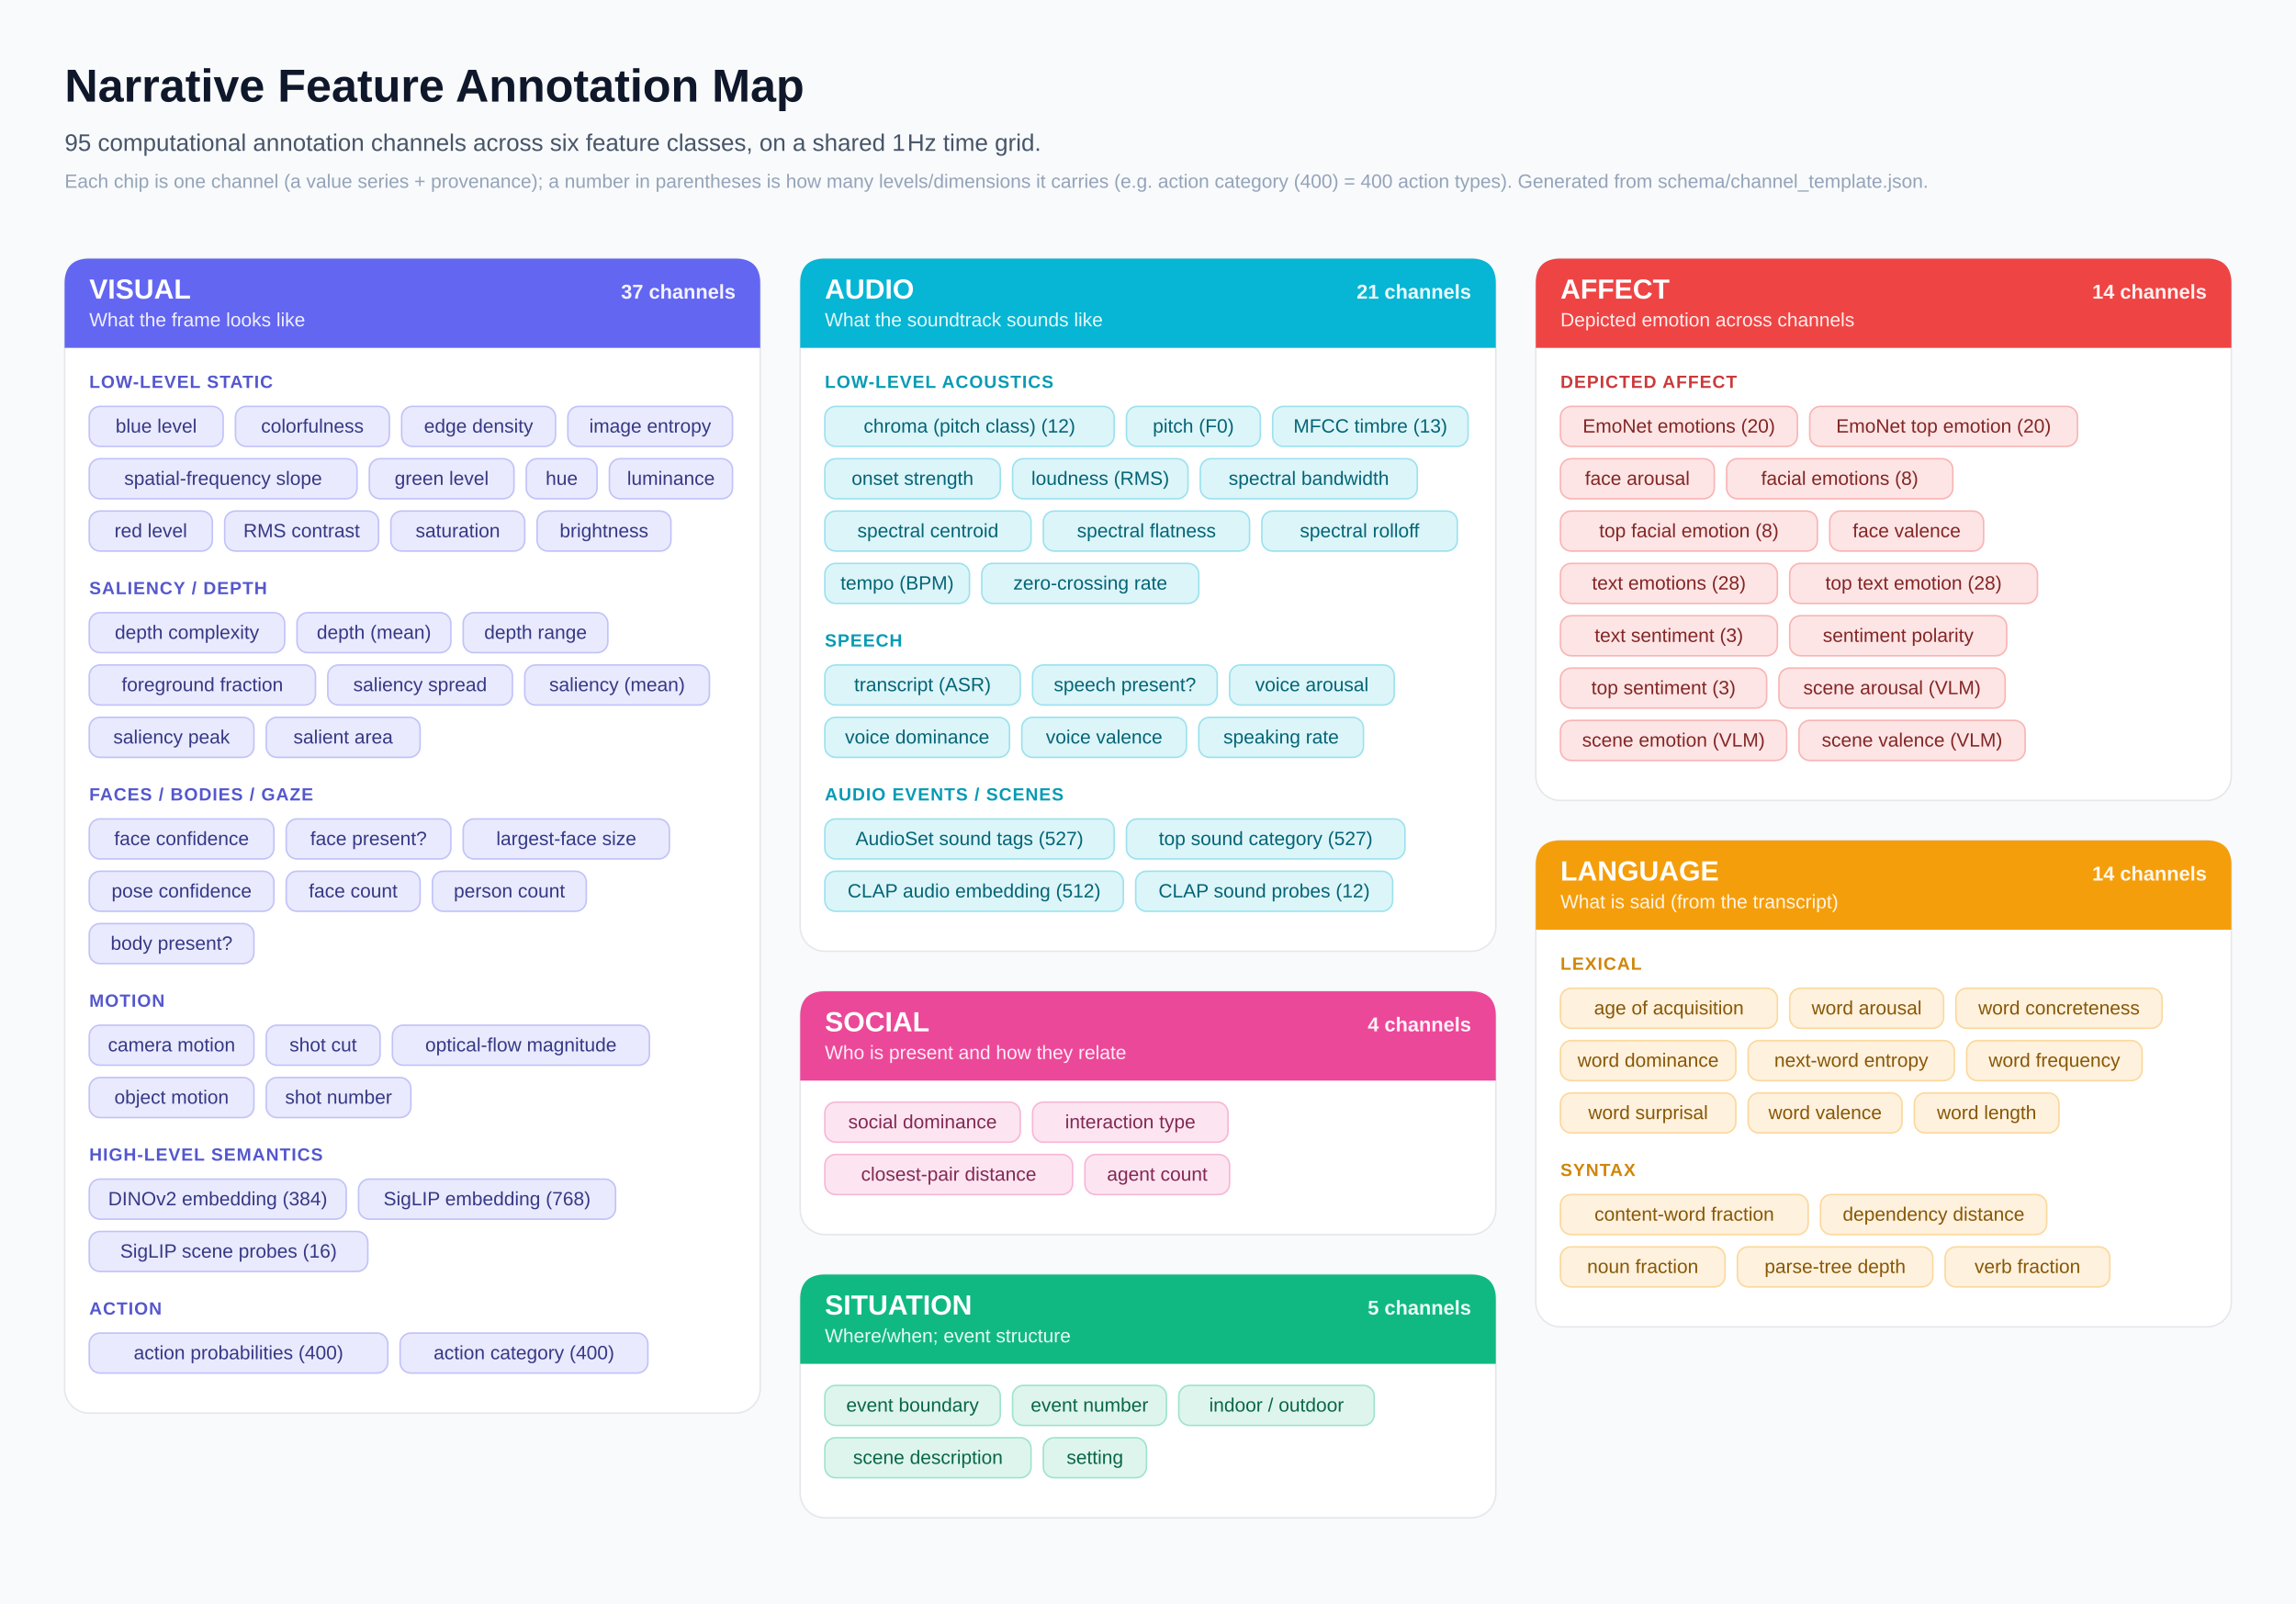
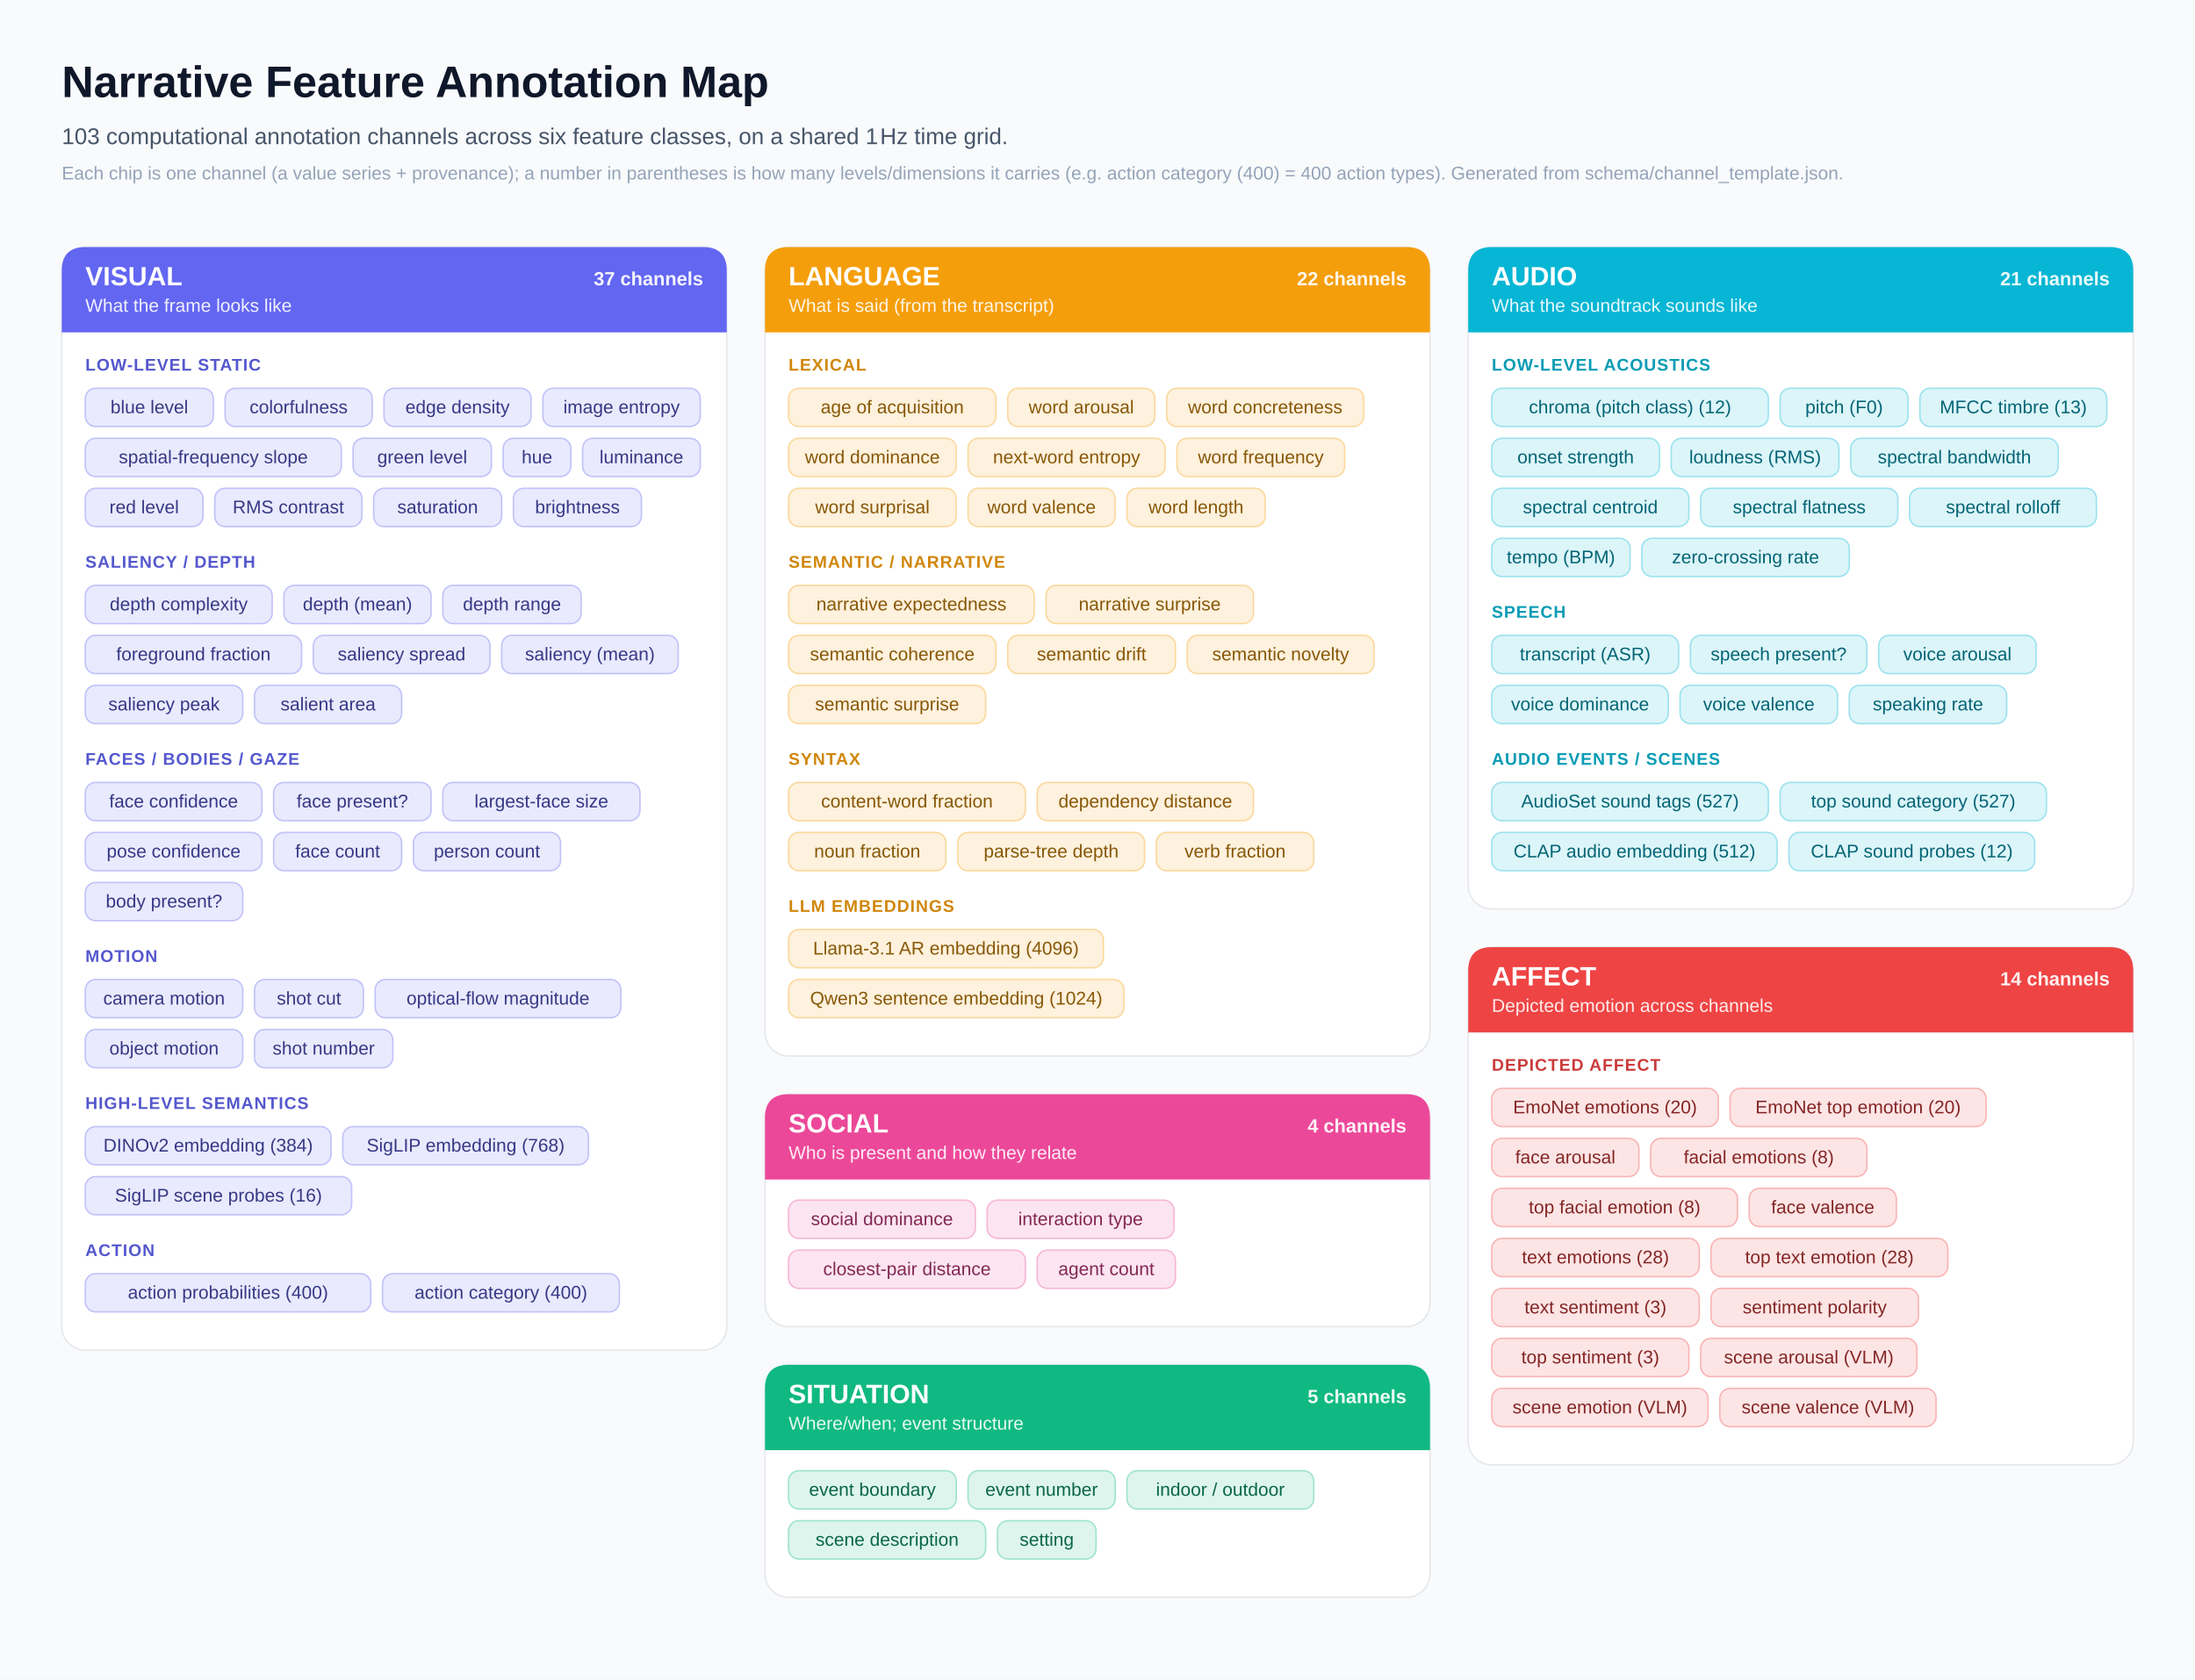
- <svg xmlns="http://www.w3.org/2000/svg" viewBox="0 0 1492 1042" width="1492" height="1042" font-family="'Segoe UI','Helvetica Neue',Arial,sans-serif">
-   <rect x="0" y="0" width="1492" height="1042" fill="#f8fafc" />
+ <svg xmlns="http://www.w3.org/2000/svg" viewBox="0 0 1492 1142" width="1492" height="1142" font-family="'Segoe UI','Helvetica Neue',Arial,sans-serif">
+   <rect x="0" y="0" width="1492" height="1142" fill="#f8fafc" />
  <text x="42" y="66" font-family="'Segoe UI','Helvetica Neue',Arial,sans-serif" font-size="30" font-weight="800" fill="#0f172a">Narrative Feature Annotation Map</text>
-   <text x="42" y="98" font-family="'Segoe UI','Helvetica Neue',Arial,sans-serif" font-size="15.5" fill="#475569">95 computational annotation channels across six feature classes, on a shared 1 Hz time grid.</text>
+   <text x="42" y="98" font-family="'Segoe UI','Helvetica Neue',Arial,sans-serif" font-size="15.5" fill="#475569">103 computational annotation channels across six feature classes, on a shared 1 Hz time grid.</text>
  <text x="42" y="122" font-family="'Segoe UI','Helvetica Neue',Arial,sans-serif" font-size="12.5" fill="#94a3b8">Each chip is one channel (a value series + provenance); a number in parentheses is how many levels/dimensions it carries (e.g. action category (400) = 400 action types). Generated from schema/channel_template.json.</text>
  <g transform="translate(42,168)">
    <rect x="0" y="0" width="452" height="750" rx="16" fill="#ffffff" stroke="#e5e7eb" stroke-width="1" />
    <path d="M0,58 V16 Q0,0 16,0 H436 Q452,0 452,16 V58 Z" fill="#6366f1" />
    <text x="16" y="26" font-family="'Segoe UI','Helvetica Neue',Arial,sans-serif" font-size="18" font-weight="700" fill="#ffffff">VISUAL</text>
    <text x="436" y="26" text-anchor="end" font-family="'Segoe UI','Helvetica Neue',Arial,sans-serif" font-size="13" font-weight="600" fill="#ffffff" opacity="0.92">37 channels</text>
    <text x="16" y="44" font-family="'Segoe UI','Helvetica Neue',Arial,sans-serif" font-size="12.5" fill="#ffffff" opacity="0.9">What the frame looks like</text>
    <text x="16" y="84" font-family="'Segoe UI','Helvetica Neue',Arial,sans-serif" font-size="11.5" font-weight="700" letter-spacing="0.6" fill="#5457cd">LOW-LEVEL STATIC</text>
    <g>
      <rect x="16" y="96" width="87" height="26" rx="7" fill="#e9eafd" stroke="#c1c2f9" stroke-width="1" />
      <text x="59.5" y="113.0" text-anchor="middle" font-family="'Segoe UI','Helvetica Neue',Arial,sans-serif" font-size="12.5" fill="#363885">blue level</text>
    </g>
    <g>
      <rect x="111" y="96" width="100" height="26" rx="7" fill="#e9eafd" stroke="#c1c2f9" stroke-width="1" />
      <text x="161.0" y="113.0" text-anchor="middle" font-family="'Segoe UI','Helvetica Neue',Arial,sans-serif" font-size="12.5" fill="#363885">colorfulness</text>
    </g>
    <g>
      <rect x="219" y="96" width="100" height="26" rx="7" fill="#e9eafd" stroke="#c1c2f9" stroke-width="1" />
      <text x="269.0" y="113.0" text-anchor="middle" font-family="'Segoe UI','Helvetica Neue',Arial,sans-serif" font-size="12.5" fill="#363885">edge density</text>
    </g>
    <g>
      <rect x="327" y="96" width="107" height="26" rx="7" fill="#e9eafd" stroke="#c1c2f9" stroke-width="1" />
      <text x="380.5" y="113.0" text-anchor="middle" font-family="'Segoe UI','Helvetica Neue',Arial,sans-serif" font-size="12.5" fill="#363885">image entropy</text>
    </g>
    <g>
      <rect x="16" y="130" width="174" height="26" rx="7" fill="#e9eafd" stroke="#c1c2f9" stroke-width="1" />
      <text x="103.0" y="147.0" text-anchor="middle" font-family="'Segoe UI','Helvetica Neue',Arial,sans-serif" font-size="12.5" fill="#363885">spatial-frequency slope</text>
    </g>
    <g>
      <rect x="198" y="130" width="94" height="26" rx="7" fill="#e9eafd" stroke="#c1c2f9" stroke-width="1" />
      <text x="245.0" y="147.0" text-anchor="middle" font-family="'Segoe UI','Helvetica Neue',Arial,sans-serif" font-size="12.5" fill="#363885">green level</text>
    </g>
    <g>
      <rect x="300" y="130" width="46" height="26" rx="7" fill="#e9eafd" stroke="#c1c2f9" stroke-width="1" />
      <text x="323.0" y="147.0" text-anchor="middle" font-family="'Segoe UI','Helvetica Neue',Arial,sans-serif" font-size="12.5" fill="#363885">hue</text>
    </g>
    <g>
      <rect x="354" y="130" width="80" height="26" rx="7" fill="#e9eafd" stroke="#c1c2f9" stroke-width="1" />
      <text x="394.0" y="147.0" text-anchor="middle" font-family="'Segoe UI','Helvetica Neue',Arial,sans-serif" font-size="12.5" fill="#363885">luminance</text>
    </g>
    <g>
      <rect x="16" y="164" width="80" height="26" rx="7" fill="#e9eafd" stroke="#c1c2f9" stroke-width="1" />
      <text x="56.0" y="181.0" text-anchor="middle" font-family="'Segoe UI','Helvetica Neue',Arial,sans-serif" font-size="12.5" fill="#363885">red level</text>
    </g>
    <g>
      <rect x="104" y="164" width="100" height="26" rx="7" fill="#e9eafd" stroke="#c1c2f9" stroke-width="1" />
      <text x="154.0" y="181.0" text-anchor="middle" font-family="'Segoe UI','Helvetica Neue',Arial,sans-serif" font-size="12.5" fill="#363885">RMS contrast</text>
    </g>
    <g>
      <rect x="212" y="164" width="87" height="26" rx="7" fill="#e9eafd" stroke="#c1c2f9" stroke-width="1" />
      <text x="255.5" y="181.0" text-anchor="middle" font-family="'Segoe UI','Helvetica Neue',Arial,sans-serif" font-size="12.5" fill="#363885">saturation</text>
    </g>
    <g>
      <rect x="307" y="164" width="87" height="26" rx="7" fill="#e9eafd" stroke="#c1c2f9" stroke-width="1" />
      <text x="350.5" y="181.0" text-anchor="middle" font-family="'Segoe UI','Helvetica Neue',Arial,sans-serif" font-size="12.5" fill="#363885">brightness</text>
    </g>
    <text x="16" y="218" font-family="'Segoe UI','Helvetica Neue',Arial,sans-serif" font-size="11.5" font-weight="700" letter-spacing="0.6" fill="#5457cd">SALIENCY / DEPTH</text>
    <g>
      <rect x="16" y="230" width="127" height="26" rx="7" fill="#e9eafd" stroke="#c1c2f9" stroke-width="1" />
      <text x="79.5" y="247.0" text-anchor="middle" font-family="'Segoe UI','Helvetica Neue',Arial,sans-serif" font-size="12.5" fill="#363885">depth complexity</text>
    </g>
    <g>
      <rect x="151" y="230" width="100" height="26" rx="7" fill="#e9eafd" stroke="#c1c2f9" stroke-width="1" />
      <text x="201.0" y="247.0" text-anchor="middle" font-family="'Segoe UI','Helvetica Neue',Arial,sans-serif" font-size="12.5" fill="#363885">depth (mean)</text>
    </g>
    <g>
      <rect x="259" y="230" width="94" height="26" rx="7" fill="#e9eafd" stroke="#c1c2f9" stroke-width="1" />
      <text x="306.0" y="247.0" text-anchor="middle" font-family="'Segoe UI','Helvetica Neue',Arial,sans-serif" font-size="12.5" fill="#363885">depth range</text>
    </g>
    <g>
      <rect x="16" y="264" width="147" height="26" rx="7" fill="#e9eafd" stroke="#c1c2f9" stroke-width="1" />
      <text x="89.5" y="281.0" text-anchor="middle" font-family="'Segoe UI','Helvetica Neue',Arial,sans-serif" font-size="12.5" fill="#363885">foreground fraction</text>
    </g>
    <g>
      <rect x="171" y="264" width="120" height="26" rx="7" fill="#e9eafd" stroke="#c1c2f9" stroke-width="1" />
      <text x="231.0" y="281.0" text-anchor="middle" font-family="'Segoe UI','Helvetica Neue',Arial,sans-serif" font-size="12.5" fill="#363885">saliency spread</text>
    </g>
    <g>
      <rect x="299" y="264" width="120" height="26" rx="7" fill="#e9eafd" stroke="#c1c2f9" stroke-width="1" />
      <text x="359.0" y="281.0" text-anchor="middle" font-family="'Segoe UI','Helvetica Neue',Arial,sans-serif" font-size="12.5" fill="#363885">saliency (mean)</text>
    </g>
    <g>
      <rect x="16" y="298" width="107" height="26" rx="7" fill="#e9eafd" stroke="#c1c2f9" stroke-width="1" />
      <text x="69.5" y="315.0" text-anchor="middle" font-family="'Segoe UI','Helvetica Neue',Arial,sans-serif" font-size="12.5" fill="#363885">saliency peak</text>
    </g>
    <g>
      <rect x="131" y="298" width="100" height="26" rx="7" fill="#e9eafd" stroke="#c1c2f9" stroke-width="1" />
      <text x="181.0" y="315.0" text-anchor="middle" font-family="'Segoe UI','Helvetica Neue',Arial,sans-serif" font-size="12.5" fill="#363885">salient area</text>
    </g>
    <text x="16" y="352" font-family="'Segoe UI','Helvetica Neue',Arial,sans-serif" font-size="11.5" font-weight="700" letter-spacing="0.6" fill="#5457cd">FACES / BODIES / GAZE</text>
    <g>
      <rect x="16" y="364" width="120" height="26" rx="7" fill="#e9eafd" stroke="#c1c2f9" stroke-width="1" />
      <text x="76.0" y="381.0" text-anchor="middle" font-family="'Segoe UI','Helvetica Neue',Arial,sans-serif" font-size="12.5" fill="#363885">face confidence</text>
    </g>
    <g>
      <rect x="144" y="364" width="107" height="26" rx="7" fill="#e9eafd" stroke="#c1c2f9" stroke-width="1" />
      <text x="197.5" y="381.0" text-anchor="middle" font-family="'Segoe UI','Helvetica Neue',Arial,sans-serif" font-size="12.5" fill="#363885">face present?</text>
    </g>
    <g>
      <rect x="259" y="364" width="134" height="26" rx="7" fill="#e9eafd" stroke="#c1c2f9" stroke-width="1" />
      <text x="326.0" y="381.0" text-anchor="middle" font-family="'Segoe UI','Helvetica Neue',Arial,sans-serif" font-size="12.5" fill="#363885">largest-face size</text>
    </g>
    <g>
      <rect x="16" y="398" width="120" height="26" rx="7" fill="#e9eafd" stroke="#c1c2f9" stroke-width="1" />
      <text x="76.0" y="415.0" text-anchor="middle" font-family="'Segoe UI','Helvetica Neue',Arial,sans-serif" font-size="12.5" fill="#363885">pose confidence</text>
    </g>
    <g>
      <rect x="144" y="398" width="87" height="26" rx="7" fill="#e9eafd" stroke="#c1c2f9" stroke-width="1" />
      <text x="187.5" y="415.0" text-anchor="middle" font-family="'Segoe UI','Helvetica Neue',Arial,sans-serif" font-size="12.5" fill="#363885">face count</text>
    </g>
    <g>
      <rect x="239" y="398" width="100" height="26" rx="7" fill="#e9eafd" stroke="#c1c2f9" stroke-width="1" />
      <text x="289.0" y="415.0" text-anchor="middle" font-family="'Segoe UI','Helvetica Neue',Arial,sans-serif" font-size="12.5" fill="#363885">person count</text>
    </g>
    <g>
      <rect x="16" y="432" width="107" height="26" rx="7" fill="#e9eafd" stroke="#c1c2f9" stroke-width="1" />
      <text x="69.5" y="449.0" text-anchor="middle" font-family="'Segoe UI','Helvetica Neue',Arial,sans-serif" font-size="12.5" fill="#363885">body present?</text>
    </g>
    <text x="16" y="486" font-family="'Segoe UI','Helvetica Neue',Arial,sans-serif" font-size="11.5" font-weight="700" letter-spacing="0.6" fill="#5457cd">MOTION</text>
    <g>
      <rect x="16" y="498" width="107" height="26" rx="7" fill="#e9eafd" stroke="#c1c2f9" stroke-width="1" />
      <text x="69.5" y="515.0" text-anchor="middle" font-family="'Segoe UI','Helvetica Neue',Arial,sans-serif" font-size="12.5" fill="#363885">camera motion</text>
    </g>
    <g>
      <rect x="131" y="498" width="74" height="26" rx="7" fill="#e9eafd" stroke="#c1c2f9" stroke-width="1" />
      <text x="168.0" y="515.0" text-anchor="middle" font-family="'Segoe UI','Helvetica Neue',Arial,sans-serif" font-size="12.5" fill="#363885">shot cut</text>
    </g>
    <g>
      <rect x="213" y="498" width="167" height="26" rx="7" fill="#e9eafd" stroke="#c1c2f9" stroke-width="1" />
      <text x="296.5" y="515.0" text-anchor="middle" font-family="'Segoe UI','Helvetica Neue',Arial,sans-serif" font-size="12.5" fill="#363885">optical-flow magnitude</text>
    </g>
    <g>
      <rect x="16" y="532" width="107" height="26" rx="7" fill="#e9eafd" stroke="#c1c2f9" stroke-width="1" />
      <text x="69.5" y="549.0" text-anchor="middle" font-family="'Segoe UI','Helvetica Neue',Arial,sans-serif" font-size="12.5" fill="#363885">object motion</text>
    </g>
    <g>
      <rect x="131" y="532" width="94" height="26" rx="7" fill="#e9eafd" stroke="#c1c2f9" stroke-width="1" />
      <text x="178.0" y="549.0" text-anchor="middle" font-family="'Segoe UI','Helvetica Neue',Arial,sans-serif" font-size="12.5" fill="#363885">shot number</text>
    </g>
    <text x="16" y="586" font-family="'Segoe UI','Helvetica Neue',Arial,sans-serif" font-size="11.5" font-weight="700" letter-spacing="0.6" fill="#5457cd">HIGH-LEVEL SEMANTICS</text>
    <g>
      <rect x="16" y="598" width="167" height="26" rx="7" fill="#e9eafd" stroke="#c1c2f9" stroke-width="1" />
      <text x="99.5" y="615.0" text-anchor="middle" font-family="'Segoe UI','Helvetica Neue',Arial,sans-serif" font-size="12.5" fill="#363885">DINOv2 embedding (384)</text>
    </g>
    <g>
      <rect x="191" y="598" width="167" height="26" rx="7" fill="#e9eafd" stroke="#c1c2f9" stroke-width="1" />
      <text x="274.5" y="615.0" text-anchor="middle" font-family="'Segoe UI','Helvetica Neue',Arial,sans-serif" font-size="12.5" fill="#363885">SigLIP embedding (768)</text>
    </g>
    <g>
      <rect x="16" y="632" width="181" height="26" rx="7" fill="#e9eafd" stroke="#c1c2f9" stroke-width="1" />
      <text x="106.5" y="649.0" text-anchor="middle" font-family="'Segoe UI','Helvetica Neue',Arial,sans-serif" font-size="12.5" fill="#363885">SigLIP scene probes (16)</text>
    </g>
    <text x="16" y="686" font-family="'Segoe UI','Helvetica Neue',Arial,sans-serif" font-size="11.5" font-weight="700" letter-spacing="0.6" fill="#5457cd">ACTION</text>
    <g>
      <rect x="16" y="698" width="194" height="26" rx="7" fill="#e9eafd" stroke="#c1c2f9" stroke-width="1" />
      <text x="113.0" y="715.0" text-anchor="middle" font-family="'Segoe UI','Helvetica Neue',Arial,sans-serif" font-size="12.5" fill="#363885">action probabilities (400)</text>
    </g>
    <g>
      <rect x="218" y="698" width="161" height="26" rx="7" fill="#e9eafd" stroke="#c1c2f9" stroke-width="1" />
      <text x="298.5" y="715.0" text-anchor="middle" font-family="'Segoe UI','Helvetica Neue',Arial,sans-serif" font-size="12.5" fill="#363885">action category (400)</text>
    </g>
  </g>
  <g transform="translate(520,168)">
+     <rect x="0" y="0" width="452" height="550" rx="16" fill="#ffffff" stroke="#e5e7eb" stroke-width="1" />
+     <path d="M0,58 V16 Q0,0 16,0 H436 Q452,0 452,16 V58 Z" fill="#f59e0b" />
+     <text x="16" y="26" font-family="'Segoe UI','Helvetica Neue',Arial,sans-serif" font-size="18" font-weight="700" fill="#ffffff">LANGUAGE</text>
+     <text x="436" y="26" text-anchor="end" font-family="'Segoe UI','Helvetica Neue',Arial,sans-serif" font-size="13" font-weight="600" fill="#ffffff" opacity="0.92">22 channels</text>
+     <text x="16" y="44" font-family="'Segoe UI','Helvetica Neue',Arial,sans-serif" font-size="12.5" fill="#ffffff" opacity="0.9">What is said (from the transcript)</text>
+     <text x="16" y="84" font-family="'Segoe UI','Helvetica Neue',Arial,sans-serif" font-size="11.5" font-weight="700" letter-spacing="0.6" fill="#d08609">LEXICAL</text>
+     <g>
+       <rect x="16" y="96" width="141" height="26" rx="7" fill="#fef1dd" stroke="#fbd89d" stroke-width="1" />
+       <text x="86.5" y="113.0" text-anchor="middle" font-family="'Segoe UI','Helvetica Neue',Arial,sans-serif" font-size="12.5" fill="#875706">age of acquisition</text>
+     </g>
+     <g>
+       <rect x="165" y="96" width="100" height="26" rx="7" fill="#fef1dd" stroke="#fbd89d" stroke-width="1" />
+       <text x="215.0" y="113.0" text-anchor="middle" font-family="'Segoe UI','Helvetica Neue',Arial,sans-serif" font-size="12.5" fill="#875706">word arousal</text>
+     </g>
+     <g>
+       <rect x="273" y="96" width="134" height="26" rx="7" fill="#fef1dd" stroke="#fbd89d" stroke-width="1" />
+       <text x="340.0" y="113.0" text-anchor="middle" font-family="'Segoe UI','Helvetica Neue',Arial,sans-serif" font-size="12.5" fill="#875706">word concreteness</text>
+     </g>
+     <g>
+       <rect x="16" y="130" width="114" height="26" rx="7" fill="#fef1dd" stroke="#fbd89d" stroke-width="1" />
+       <text x="73.0" y="147.0" text-anchor="middle" font-family="'Segoe UI','Helvetica Neue',Arial,sans-serif" font-size="12.5" fill="#875706">word dominance</text>
+     </g>
+     <g>
+       <rect x="138" y="130" width="134" height="26" rx="7" fill="#fef1dd" stroke="#fbd89d" stroke-width="1" />
+       <text x="205.0" y="147.0" text-anchor="middle" font-family="'Segoe UI','Helvetica Neue',Arial,sans-serif" font-size="12.5" fill="#875706">next-word entropy</text>
+     </g>
+     <g>
+       <rect x="280" y="130" width="114" height="26" rx="7" fill="#fef1dd" stroke="#fbd89d" stroke-width="1" />
+       <text x="337.0" y="147.0" text-anchor="middle" font-family="'Segoe UI','Helvetica Neue',Arial,sans-serif" font-size="12.5" fill="#875706">word frequency</text>
+     </g>
+     <g>
+       <rect x="16" y="164" width="114" height="26" rx="7" fill="#fef1dd" stroke="#fbd89d" stroke-width="1" />
+       <text x="73.0" y="181.0" text-anchor="middle" font-family="'Segoe UI','Helvetica Neue',Arial,sans-serif" font-size="12.5" fill="#875706">word surprisal</text>
+     </g>
+     <g>
+       <rect x="138" y="164" width="100" height="26" rx="7" fill="#fef1dd" stroke="#fbd89d" stroke-width="1" />
+       <text x="188.0" y="181.0" text-anchor="middle" font-family="'Segoe UI','Helvetica Neue',Arial,sans-serif" font-size="12.5" fill="#875706">word valence</text>
+     </g>
+     <g>
+       <rect x="246" y="164" width="94" height="26" rx="7" fill="#fef1dd" stroke="#fbd89d" stroke-width="1" />
+       <text x="293.0" y="181.0" text-anchor="middle" font-family="'Segoe UI','Helvetica Neue',Arial,sans-serif" font-size="12.5" fill="#875706">word length</text>
+     </g>
+     <text x="16" y="218" font-family="'Segoe UI','Helvetica Neue',Arial,sans-serif" font-size="11.5" font-weight="700" letter-spacing="0.6" fill="#d08609">SEMANTIC / NARRATIVE</text>
+     <g>
+       <rect x="16" y="230" width="167" height="26" rx="7" fill="#fef1dd" stroke="#fbd89d" stroke-width="1" />
+       <text x="99.5" y="247.0" text-anchor="middle" font-family="'Segoe UI','Helvetica Neue',Arial,sans-serif" font-size="12.5" fill="#875706">narrative expectedness</text>
+     </g>
+     <g>
+       <rect x="191" y="230" width="141" height="26" rx="7" fill="#fef1dd" stroke="#fbd89d" stroke-width="1" />
+       <text x="261.5" y="247.0" text-anchor="middle" font-family="'Segoe UI','Helvetica Neue',Arial,sans-serif" font-size="12.5" fill="#875706">narrative surprise</text>
+     </g>
+     <g>
+       <rect x="16" y="264" width="141" height="26" rx="7" fill="#fef1dd" stroke="#fbd89d" stroke-width="1" />
+       <text x="86.5" y="281.0" text-anchor="middle" font-family="'Segoe UI','Helvetica Neue',Arial,sans-serif" font-size="12.5" fill="#875706">semantic coherence</text>
+     </g>
+     <g>
+       <rect x="165" y="264" width="114" height="26" rx="7" fill="#fef1dd" stroke="#fbd89d" stroke-width="1" />
+       <text x="222.0" y="281.0" text-anchor="middle" font-family="'Segoe UI','Helvetica Neue',Arial,sans-serif" font-size="12.5" fill="#875706">semantic drift</text>
+     </g>
+     <g>
+       <rect x="287" y="264" width="127" height="26" rx="7" fill="#fef1dd" stroke="#fbd89d" stroke-width="1" />
+       <text x="350.5" y="281.0" text-anchor="middle" font-family="'Segoe UI','Helvetica Neue',Arial,sans-serif" font-size="12.5" fill="#875706">semantic novelty</text>
+     </g>
+     <g>
+       <rect x="16" y="298" width="134" height="26" rx="7" fill="#fef1dd" stroke="#fbd89d" stroke-width="1" />
+       <text x="83.0" y="315.0" text-anchor="middle" font-family="'Segoe UI','Helvetica Neue',Arial,sans-serif" font-size="12.5" fill="#875706">semantic surprise</text>
+     </g>
+     <text x="16" y="352" font-family="'Segoe UI','Helvetica Neue',Arial,sans-serif" font-size="11.5" font-weight="700" letter-spacing="0.6" fill="#d08609">SYNTAX</text>
+     <g>
+       <rect x="16" y="364" width="161" height="26" rx="7" fill="#fef1dd" stroke="#fbd89d" stroke-width="1" />
+       <text x="96.5" y="381.0" text-anchor="middle" font-family="'Segoe UI','Helvetica Neue',Arial,sans-serif" font-size="12.5" fill="#875706">content-word fraction</text>
+     </g>
+     <g>
+       <rect x="185" y="364" width="147" height="26" rx="7" fill="#fef1dd" stroke="#fbd89d" stroke-width="1" />
+       <text x="258.5" y="381.0" text-anchor="middle" font-family="'Segoe UI','Helvetica Neue',Arial,sans-serif" font-size="12.5" fill="#875706">dependency distance</text>
+     </g>
+     <g>
+       <rect x="16" y="398" width="107" height="26" rx="7" fill="#fef1dd" stroke="#fbd89d" stroke-width="1" />
+       <text x="69.5" y="415.0" text-anchor="middle" font-family="'Segoe UI','Helvetica Neue',Arial,sans-serif" font-size="12.5" fill="#875706">noun fraction</text>
+     </g>
+     <g>
+       <rect x="131" y="398" width="127" height="26" rx="7" fill="#fef1dd" stroke="#fbd89d" stroke-width="1" />
+       <text x="194.5" y="415.0" text-anchor="middle" font-family="'Segoe UI','Helvetica Neue',Arial,sans-serif" font-size="12.5" fill="#875706">parse-tree depth</text>
+     </g>
+     <g>
+       <rect x="266" y="398" width="107" height="26" rx="7" fill="#fef1dd" stroke="#fbd89d" stroke-width="1" />
+       <text x="319.5" y="415.0" text-anchor="middle" font-family="'Segoe UI','Helvetica Neue',Arial,sans-serif" font-size="12.5" fill="#875706">verb fraction</text>
+     </g>
+     <text x="16" y="452" font-family="'Segoe UI','Helvetica Neue',Arial,sans-serif" font-size="11.5" font-weight="700" letter-spacing="0.6" fill="#d08609">LLM EMBEDDINGS</text>
+     <g>
+       <rect x="16" y="464" width="214" height="26" rx="7" fill="#fef1dd" stroke="#fbd89d" stroke-width="1" />
+       <text x="123.0" y="481.0" text-anchor="middle" font-family="'Segoe UI','Helvetica Neue',Arial,sans-serif" font-size="12.5" fill="#875706">Llama-3.1 AR embedding (4096)</text>
+     </g>
+     <g>
+       <rect x="16" y="498" width="228" height="26" rx="7" fill="#fef1dd" stroke="#fbd89d" stroke-width="1" />
+       <text x="130.0" y="515.0" text-anchor="middle" font-family="'Segoe UI','Helvetica Neue',Arial,sans-serif" font-size="12.5" fill="#875706">Qwen3 sentence embedding (1024)</text>
+     </g>
+   </g>
+   <g transform="translate(998,168)">
    <rect x="0" y="0" width="452" height="450" rx="16" fill="#ffffff" stroke="#e5e7eb" stroke-width="1" />
    <path d="M0,58 V16 Q0,0 16,0 H436 Q452,0 452,16 V58 Z" fill="#06b6d4" />
    <text x="16" y="26" font-family="'Segoe UI','Helvetica Neue',Arial,sans-serif" font-size="18" font-weight="700" fill="#ffffff">AUDIO</text>
    <text x="436" y="26" text-anchor="end" font-family="'Segoe UI','Helvetica Neue',Arial,sans-serif" font-size="13" font-weight="600" fill="#ffffff" opacity="0.92">21 channels</text>
    <text x="16" y="44" font-family="'Segoe UI','Helvetica Neue',Arial,sans-serif" font-size="12.5" fill="#ffffff" opacity="0.9">What the soundtrack sounds like</text>
    <text x="16" y="84" font-family="'Segoe UI','Helvetica Neue',Arial,sans-serif" font-size="11.5" font-weight="700" letter-spacing="0.6" fill="#059bb4">LOW-LEVEL ACOUSTICS</text>
    <g>
      <rect x="16" y="96" width="188" height="26" rx="7" fill="#dcf5f9" stroke="#9be2ee" stroke-width="1" />
      <text x="110.0" y="113.0" text-anchor="middle" font-family="'Segoe UI','Helvetica Neue',Arial,sans-serif" font-size="12.5" fill="#036475">chroma (pitch class) (12)</text>
    </g>
    <g>
      <rect x="212" y="96" width="87" height="26" rx="7" fill="#dcf5f9" stroke="#9be2ee" stroke-width="1" />
      <text x="255.5" y="113.0" text-anchor="middle" font-family="'Segoe UI','Helvetica Neue',Arial,sans-serif" font-size="12.5" fill="#036475">pitch (F0)</text>
    </g>
    <g>
      <rect x="307" y="96" width="127" height="26" rx="7" fill="#dcf5f9" stroke="#9be2ee" stroke-width="1" />
      <text x="370.5" y="113.0" text-anchor="middle" font-family="'Segoe UI','Helvetica Neue',Arial,sans-serif" font-size="12.5" fill="#036475">MFCC timbre (13)</text>
    </g>
    <g>
      <rect x="16" y="130" width="114" height="26" rx="7" fill="#dcf5f9" stroke="#9be2ee" stroke-width="1" />
      <text x="73.0" y="147.0" text-anchor="middle" font-family="'Segoe UI','Helvetica Neue',Arial,sans-serif" font-size="12.5" fill="#036475">onset strength</text>
    </g>
    <g>
      <rect x="138" y="130" width="114" height="26" rx="7" fill="#dcf5f9" stroke="#9be2ee" stroke-width="1" />
      <text x="195.0" y="147.0" text-anchor="middle" font-family="'Segoe UI','Helvetica Neue',Arial,sans-serif" font-size="12.5" fill="#036475">loudness (RMS)</text>
    </g>
    <g>
      <rect x="260" y="130" width="141" height="26" rx="7" fill="#dcf5f9" stroke="#9be2ee" stroke-width="1" />
      <text x="330.5" y="147.0" text-anchor="middle" font-family="'Segoe UI','Helvetica Neue',Arial,sans-serif" font-size="12.5" fill="#036475">spectral bandwidth</text>
    </g>
    <g>
      <rect x="16" y="164" width="134" height="26" rx="7" fill="#dcf5f9" stroke="#9be2ee" stroke-width="1" />
      <text x="83.0" y="181.0" text-anchor="middle" font-family="'Segoe UI','Helvetica Neue',Arial,sans-serif" font-size="12.5" fill="#036475">spectral centroid</text>
    </g>
    <g>
      <rect x="158" y="164" width="134" height="26" rx="7" fill="#dcf5f9" stroke="#9be2ee" stroke-width="1" />
      <text x="225.0" y="181.0" text-anchor="middle" font-family="'Segoe UI','Helvetica Neue',Arial,sans-serif" font-size="12.5" fill="#036475">spectral flatness</text>
    </g>
    <g>
      <rect x="300" y="164" width="127" height="26" rx="7" fill="#dcf5f9" stroke="#9be2ee" stroke-width="1" />
      <text x="363.5" y="181.0" text-anchor="middle" font-family="'Segoe UI','Helvetica Neue',Arial,sans-serif" font-size="12.5" fill="#036475">spectral rolloff</text>
    </g>
    <g>
      <rect x="16" y="198" width="94" height="26" rx="7" fill="#dcf5f9" stroke="#9be2ee" stroke-width="1" />
      <text x="63.0" y="215.0" text-anchor="middle" font-family="'Segoe UI','Helvetica Neue',Arial,sans-serif" font-size="12.5" fill="#036475">tempo (BPM)</text>
    </g>
    <g>
      <rect x="118" y="198" width="141" height="26" rx="7" fill="#dcf5f9" stroke="#9be2ee" stroke-width="1" />
      <text x="188.5" y="215.0" text-anchor="middle" font-family="'Segoe UI','Helvetica Neue',Arial,sans-serif" font-size="12.5" fill="#036475">zero-crossing rate</text>
    </g>
    <text x="16" y="252" font-family="'Segoe UI','Helvetica Neue',Arial,sans-serif" font-size="11.5" font-weight="700" letter-spacing="0.6" fill="#059bb4">SPEECH</text>
    <g>
      <rect x="16" y="264" width="127" height="26" rx="7" fill="#dcf5f9" stroke="#9be2ee" stroke-width="1" />
      <text x="79.5" y="281.0" text-anchor="middle" font-family="'Segoe UI','Helvetica Neue',Arial,sans-serif" font-size="12.5" fill="#036475">transcript (ASR)</text>
    </g>
    <g>
      <rect x="151" y="264" width="120" height="26" rx="7" fill="#dcf5f9" stroke="#9be2ee" stroke-width="1" />
      <text x="211.0" y="281.0" text-anchor="middle" font-family="'Segoe UI','Helvetica Neue',Arial,sans-serif" font-size="12.5" fill="#036475">speech present?</text>
    </g>
    <g>
      <rect x="279" y="264" width="107" height="26" rx="7" fill="#dcf5f9" stroke="#9be2ee" stroke-width="1" />
      <text x="332.5" y="281.0" text-anchor="middle" font-family="'Segoe UI','Helvetica Neue',Arial,sans-serif" font-size="12.5" fill="#036475">voice arousal</text>
    </g>
    <g>
      <rect x="16" y="298" width="120" height="26" rx="7" fill="#dcf5f9" stroke="#9be2ee" stroke-width="1" />
      <text x="76.0" y="315.0" text-anchor="middle" font-family="'Segoe UI','Helvetica Neue',Arial,sans-serif" font-size="12.5" fill="#036475">voice dominance</text>
    </g>
    <g>
      <rect x="144" y="298" width="107" height="26" rx="7" fill="#dcf5f9" stroke="#9be2ee" stroke-width="1" />
      <text x="197.5" y="315.0" text-anchor="middle" font-family="'Segoe UI','Helvetica Neue',Arial,sans-serif" font-size="12.5" fill="#036475">voice valence</text>
    </g>
    <g>
      <rect x="259" y="298" width="107" height="26" rx="7" fill="#dcf5f9" stroke="#9be2ee" stroke-width="1" />
      <text x="312.5" y="315.0" text-anchor="middle" font-family="'Segoe UI','Helvetica Neue',Arial,sans-serif" font-size="12.5" fill="#036475">speaking rate</text>
    </g>
    <text x="16" y="352" font-family="'Segoe UI','Helvetica Neue',Arial,sans-serif" font-size="11.5" font-weight="700" letter-spacing="0.6" fill="#059bb4">AUDIO EVENTS / SCENES</text>
    <g>
      <rect x="16" y="364" width="188" height="26" rx="7" fill="#dcf5f9" stroke="#9be2ee" stroke-width="1" />
      <text x="110.0" y="381.0" text-anchor="middle" font-family="'Segoe UI','Helvetica Neue',Arial,sans-serif" font-size="12.5" fill="#036475">AudioSet sound tags (527)</text>
    </g>
    <g>
      <rect x="212" y="364" width="181" height="26" rx="7" fill="#dcf5f9" stroke="#9be2ee" stroke-width="1" />
      <text x="302.5" y="381.0" text-anchor="middle" font-family="'Segoe UI','Helvetica Neue',Arial,sans-serif" font-size="12.5" fill="#036475">top sound category (527)</text>
    </g>
    <g>
      <rect x="16" y="398" width="194" height="26" rx="7" fill="#dcf5f9" stroke="#9be2ee" stroke-width="1" />
      <text x="113.0" y="415.0" text-anchor="middle" font-family="'Segoe UI','Helvetica Neue',Arial,sans-serif" font-size="12.5" fill="#036475">CLAP audio embedding (512)</text>
    </g>
    <g>
      <rect x="218" y="398" width="167" height="26" rx="7" fill="#dcf5f9" stroke="#9be2ee" stroke-width="1" />
      <text x="301.5" y="415.0" text-anchor="middle" font-family="'Segoe UI','Helvetica Neue',Arial,sans-serif" font-size="12.5" fill="#036475">CLAP sound probes (12)</text>
    </g>
  </g>
-   <g transform="translate(998,168)">
+   <g transform="translate(998,644)">
    <rect x="0" y="0" width="452" height="352" rx="16" fill="#ffffff" stroke="#e5e7eb" stroke-width="1" />
    <path d="M0,58 V16 Q0,0 16,0 H436 Q452,0 452,16 V58 Z" fill="#ef4444" />
    <text x="16" y="26" font-family="'Segoe UI','Helvetica Neue',Arial,sans-serif" font-size="18" font-weight="700" fill="#ffffff">AFFECT</text>
    <text x="436" y="26" text-anchor="end" font-family="'Segoe UI','Helvetica Neue',Arial,sans-serif" font-size="13" font-weight="600" fill="#ffffff" opacity="0.92">14 channels</text>
    <text x="16" y="44" font-family="'Segoe UI','Helvetica Neue',Arial,sans-serif" font-size="12.5" fill="#ffffff" opacity="0.9">Depicted emotion across channels</text>
    <text x="16" y="84" font-family="'Segoe UI','Helvetica Neue',Arial,sans-serif" font-size="11.5" font-weight="700" letter-spacing="0.6" fill="#cb3a3a">DEPICTED AFFECT</text>
    <g>
      <rect x="16" y="96" width="154" height="26" rx="7" fill="#fde5e5" stroke="#f9b4b4" stroke-width="1" />
      <text x="93.0" y="113.0" text-anchor="middle" font-family="'Segoe UI','Helvetica Neue',Arial,sans-serif" font-size="12.5" fill="#832525">EmoNet emotions (20)</text>
    </g>
    <g>
      <rect x="178" y="96" width="174" height="26" rx="7" fill="#fde5e5" stroke="#f9b4b4" stroke-width="1" />
      <text x="265.0" y="113.0" text-anchor="middle" font-family="'Segoe UI','Helvetica Neue',Arial,sans-serif" font-size="12.5" fill="#832525">EmoNet top emotion (20)</text>
    </g>
    <g>
      <rect x="16" y="130" width="100" height="26" rx="7" fill="#fde5e5" stroke="#f9b4b4" stroke-width="1" />
      <text x="66.0" y="147.0" text-anchor="middle" font-family="'Segoe UI','Helvetica Neue',Arial,sans-serif" font-size="12.5" fill="#832525">face arousal</text>
    </g>
    <g>
      <rect x="124" y="130" width="147" height="26" rx="7" fill="#fde5e5" stroke="#f9b4b4" stroke-width="1" />
      <text x="197.5" y="147.0" text-anchor="middle" font-family="'Segoe UI','Helvetica Neue',Arial,sans-serif" font-size="12.5" fill="#832525">facial emotions (8)</text>
    </g>
    <g>
      <rect x="16" y="164" width="167" height="26" rx="7" fill="#fde5e5" stroke="#f9b4b4" stroke-width="1" />
      <text x="99.5" y="181.0" text-anchor="middle" font-family="'Segoe UI','Helvetica Neue',Arial,sans-serif" font-size="12.5" fill="#832525">top facial emotion (8)</text>
    </g>
    <g>
      <rect x="191" y="164" width="100" height="26" rx="7" fill="#fde5e5" stroke="#f9b4b4" stroke-width="1" />
      <text x="241.0" y="181.0" text-anchor="middle" font-family="'Segoe UI','Helvetica Neue',Arial,sans-serif" font-size="12.5" fill="#832525">face valence</text>
    </g>
    <g>
      <rect x="16" y="198" width="141" height="26" rx="7" fill="#fde5e5" stroke="#f9b4b4" stroke-width="1" />
      <text x="86.5" y="215.0" text-anchor="middle" font-family="'Segoe UI','Helvetica Neue',Arial,sans-serif" font-size="12.5" fill="#832525">text emotions (28)</text>
    </g>
    <g>
      <rect x="165" y="198" width="161" height="26" rx="7" fill="#fde5e5" stroke="#f9b4b4" stroke-width="1" />
      <text x="245.5" y="215.0" text-anchor="middle" font-family="'Segoe UI','Helvetica Neue',Arial,sans-serif" font-size="12.5" fill="#832525">top text emotion (28)</text>
    </g>
    <g>
      <rect x="16" y="232" width="141" height="26" rx="7" fill="#fde5e5" stroke="#f9b4b4" stroke-width="1" />
      <text x="86.5" y="249.0" text-anchor="middle" font-family="'Segoe UI','Helvetica Neue',Arial,sans-serif" font-size="12.5" fill="#832525">text sentiment (3)</text>
    </g>
    <g>
      <rect x="165" y="232" width="141" height="26" rx="7" fill="#fde5e5" stroke="#f9b4b4" stroke-width="1" />
      <text x="235.5" y="249.0" text-anchor="middle" font-family="'Segoe UI','Helvetica Neue',Arial,sans-serif" font-size="12.5" fill="#832525">sentiment polarity</text>
    </g>
    <g>
      <rect x="16" y="266" width="134" height="26" rx="7" fill="#fde5e5" stroke="#f9b4b4" stroke-width="1" />
      <text x="83.0" y="283.0" text-anchor="middle" font-family="'Segoe UI','Helvetica Neue',Arial,sans-serif" font-size="12.5" fill="#832525">top sentiment (3)</text>
    </g>
    <g>
      <rect x="158" y="266" width="147" height="26" rx="7" fill="#fde5e5" stroke="#f9b4b4" stroke-width="1" />
      <text x="231.5" y="283.0" text-anchor="middle" font-family="'Segoe UI','Helvetica Neue',Arial,sans-serif" font-size="12.5" fill="#832525">scene arousal (VLM)</text>
    </g>
    <g>
      <rect x="16" y="300" width="147" height="26" rx="7" fill="#fde5e5" stroke="#f9b4b4" stroke-width="1" />
      <text x="89.5" y="317.0" text-anchor="middle" font-family="'Segoe UI','Helvetica Neue',Arial,sans-serif" font-size="12.5" fill="#832525">scene emotion (VLM)</text>
    </g>
    <g>
      <rect x="171" y="300" width="147" height="26" rx="7" fill="#fde5e5" stroke="#f9b4b4" stroke-width="1" />
      <text x="244.5" y="317.0" text-anchor="middle" font-family="'Segoe UI','Helvetica Neue',Arial,sans-serif" font-size="12.5" fill="#832525">scene valence (VLM)</text>
    </g>
  </g>
-   <g transform="translate(998,546)">
-     <rect x="0" y="0" width="452" height="316" rx="16" fill="#ffffff" stroke="#e5e7eb" stroke-width="1" />
-     <path d="M0,58 V16 Q0,0 16,0 H436 Q452,0 452,16 V58 Z" fill="#f59e0b" />
-     <text x="16" y="26" font-family="'Segoe UI','Helvetica Neue',Arial,sans-serif" font-size="18" font-weight="700" fill="#ffffff">LANGUAGE</text>
-     <text x="436" y="26" text-anchor="end" font-family="'Segoe UI','Helvetica Neue',Arial,sans-serif" font-size="13" font-weight="600" fill="#ffffff" opacity="0.92">14 channels</text>
-     <text x="16" y="44" font-family="'Segoe UI','Helvetica Neue',Arial,sans-serif" font-size="12.5" fill="#ffffff" opacity="0.9">What is said (from the transcript)</text>
-     <text x="16" y="84" font-family="'Segoe UI','Helvetica Neue',Arial,sans-serif" font-size="11.5" font-weight="700" letter-spacing="0.6" fill="#d08609">LEXICAL</text>
-     <g>
-       <rect x="16" y="96" width="141" height="26" rx="7" fill="#fef1dd" stroke="#fbd89d" stroke-width="1" />
-       <text x="86.5" y="113.0" text-anchor="middle" font-family="'Segoe UI','Helvetica Neue',Arial,sans-serif" font-size="12.5" fill="#875706">age of acquisition</text>
-     </g>
-     <g>
-       <rect x="165" y="96" width="100" height="26" rx="7" fill="#fef1dd" stroke="#fbd89d" stroke-width="1" />
-       <text x="215.0" y="113.0" text-anchor="middle" font-family="'Segoe UI','Helvetica Neue',Arial,sans-serif" font-size="12.5" fill="#875706">word arousal</text>
-     </g>
-     <g>
-       <rect x="273" y="96" width="134" height="26" rx="7" fill="#fef1dd" stroke="#fbd89d" stroke-width="1" />
-       <text x="340.0" y="113.0" text-anchor="middle" font-family="'Segoe UI','Helvetica Neue',Arial,sans-serif" font-size="12.5" fill="#875706">word concreteness</text>
-     </g>
-     <g>
-       <rect x="16" y="130" width="114" height="26" rx="7" fill="#fef1dd" stroke="#fbd89d" stroke-width="1" />
-       <text x="73.0" y="147.0" text-anchor="middle" font-family="'Segoe UI','Helvetica Neue',Arial,sans-serif" font-size="12.5" fill="#875706">word dominance</text>
-     </g>
-     <g>
-       <rect x="138" y="130" width="134" height="26" rx="7" fill="#fef1dd" stroke="#fbd89d" stroke-width="1" />
-       <text x="205.0" y="147.0" text-anchor="middle" font-family="'Segoe UI','Helvetica Neue',Arial,sans-serif" font-size="12.5" fill="#875706">next-word entropy</text>
-     </g>
-     <g>
-       <rect x="280" y="130" width="114" height="26" rx="7" fill="#fef1dd" stroke="#fbd89d" stroke-width="1" />
-       <text x="337.0" y="147.0" text-anchor="middle" font-family="'Segoe UI','Helvetica Neue',Arial,sans-serif" font-size="12.5" fill="#875706">word frequency</text>
-     </g>
-     <g>
-       <rect x="16" y="164" width="114" height="26" rx="7" fill="#fef1dd" stroke="#fbd89d" stroke-width="1" />
-       <text x="73.0" y="181.0" text-anchor="middle" font-family="'Segoe UI','Helvetica Neue',Arial,sans-serif" font-size="12.5" fill="#875706">word surprisal</text>
-     </g>
-     <g>
-       <rect x="138" y="164" width="100" height="26" rx="7" fill="#fef1dd" stroke="#fbd89d" stroke-width="1" />
-       <text x="188.0" y="181.0" text-anchor="middle" font-family="'Segoe UI','Helvetica Neue',Arial,sans-serif" font-size="12.5" fill="#875706">word valence</text>
-     </g>
-     <g>
-       <rect x="246" y="164" width="94" height="26" rx="7" fill="#fef1dd" stroke="#fbd89d" stroke-width="1" />
-       <text x="293.0" y="181.0" text-anchor="middle" font-family="'Segoe UI','Helvetica Neue',Arial,sans-serif" font-size="12.5" fill="#875706">word length</text>
-     </g>
-     <text x="16" y="218" font-family="'Segoe UI','Helvetica Neue',Arial,sans-serif" font-size="11.5" font-weight="700" letter-spacing="0.6" fill="#d08609">SYNTAX</text>
-     <g>
-       <rect x="16" y="230" width="161" height="26" rx="7" fill="#fef1dd" stroke="#fbd89d" stroke-width="1" />
-       <text x="96.5" y="247.0" text-anchor="middle" font-family="'Segoe UI','Helvetica Neue',Arial,sans-serif" font-size="12.5" fill="#875706">content-word fraction</text>
-     </g>
-     <g>
-       <rect x="185" y="230" width="147" height="26" rx="7" fill="#fef1dd" stroke="#fbd89d" stroke-width="1" />
-       <text x="258.5" y="247.0" text-anchor="middle" font-family="'Segoe UI','Helvetica Neue',Arial,sans-serif" font-size="12.5" fill="#875706">dependency distance</text>
-     </g>
-     <g>
-       <rect x="16" y="264" width="107" height="26" rx="7" fill="#fef1dd" stroke="#fbd89d" stroke-width="1" />
-       <text x="69.5" y="281.0" text-anchor="middle" font-family="'Segoe UI','Helvetica Neue',Arial,sans-serif" font-size="12.5" fill="#875706">noun fraction</text>
-     </g>
-     <g>
-       <rect x="131" y="264" width="127" height="26" rx="7" fill="#fef1dd" stroke="#fbd89d" stroke-width="1" />
-       <text x="194.5" y="281.0" text-anchor="middle" font-family="'Segoe UI','Helvetica Neue',Arial,sans-serif" font-size="12.5" fill="#875706">parse-tree depth</text>
-     </g>
-     <g>
-       <rect x="266" y="264" width="107" height="26" rx="7" fill="#fef1dd" stroke="#fbd89d" stroke-width="1" />
-       <text x="319.5" y="281.0" text-anchor="middle" font-family="'Segoe UI','Helvetica Neue',Arial,sans-serif" font-size="12.5" fill="#875706">verb fraction</text>
-     </g>
-   </g>
-   <g transform="translate(520,644)">
+   <g transform="translate(520,744)">
    <rect x="0" y="0" width="452" height="158" rx="16" fill="#ffffff" stroke="#e5e7eb" stroke-width="1" />
    <path d="M0,58 V16 Q0,0 16,0 H436 Q452,0 452,16 V58 Z" fill="#ec4899" />
    <text x="16" y="26" font-family="'Segoe UI','Helvetica Neue',Arial,sans-serif" font-size="18" font-weight="700" fill="#ffffff">SOCIAL</text>
    <text x="436" y="26" text-anchor="end" font-family="'Segoe UI','Helvetica Neue',Arial,sans-serif" font-size="13" font-weight="600" fill="#ffffff" opacity="0.92">4 channels</text>
    <text x="16" y="44" font-family="'Segoe UI','Helvetica Neue',Arial,sans-serif" font-size="12.5" fill="#ffffff" opacity="0.9">Who is present and how they relate</text>
    <g>
      <rect x="16" y="72" width="127" height="26" rx="7" fill="#fce5f1" stroke="#f7b6d6" stroke-width="1" />
      <text x="79.5" y="89.0" text-anchor="middle" font-family="'Segoe UI','Helvetica Neue',Arial,sans-serif" font-size="12.5" fill="#822854">social dominance</text>
    </g>
    <g>
      <rect x="151" y="72" width="127" height="26" rx="7" fill="#fce5f1" stroke="#f7b6d6" stroke-width="1" />
      <text x="214.5" y="89.0" text-anchor="middle" font-family="'Segoe UI','Helvetica Neue',Arial,sans-serif" font-size="12.5" fill="#822854">interaction type</text>
    </g>
    <g>
      <rect x="16" y="106" width="161" height="26" rx="7" fill="#fce5f1" stroke="#f7b6d6" stroke-width="1" />
      <text x="96.5" y="123.0" text-anchor="middle" font-family="'Segoe UI','Helvetica Neue',Arial,sans-serif" font-size="12.5" fill="#822854">closest-pair distance</text>
    </g>
    <g>
      <rect x="185" y="106" width="94" height="26" rx="7" fill="#fce5f1" stroke="#f7b6d6" stroke-width="1" />
      <text x="232.0" y="123.0" text-anchor="middle" font-family="'Segoe UI','Helvetica Neue',Arial,sans-serif" font-size="12.5" fill="#822854">agent count</text>
    </g>
  </g>
-   <g transform="translate(520,828)">
+   <g transform="translate(520,928)">
    <rect x="0" y="0" width="452" height="158" rx="16" fill="#ffffff" stroke="#e5e7eb" stroke-width="1" />
    <path d="M0,58 V16 Q0,0 16,0 H436 Q452,0 452,16 V58 Z" fill="#10b981" />
    <text x="16" y="26" font-family="'Segoe UI','Helvetica Neue',Arial,sans-serif" font-size="18" font-weight="700" fill="#ffffff">SITUATION</text>
    <text x="436" y="26" text-anchor="end" font-family="'Segoe UI','Helvetica Neue',Arial,sans-serif" font-size="13" font-weight="600" fill="#ffffff" opacity="0.92">5 channels</text>
    <text x="16" y="44" font-family="'Segoe UI','Helvetica Neue',Arial,sans-serif" font-size="12.5" fill="#ffffff" opacity="0.9">Where/when; event structure</text>
    <g>
      <rect x="16" y="72" width="114" height="26" rx="7" fill="#def5ed" stroke="#9fe3cd" stroke-width="1" />
      <text x="73.0" y="89.0" text-anchor="middle" font-family="'Segoe UI','Helvetica Neue',Arial,sans-serif" font-size="12.5" fill="#096647">event boundary</text>
    </g>
    <g>
      <rect x="138" y="72" width="100" height="26" rx="7" fill="#def5ed" stroke="#9fe3cd" stroke-width="1" />
      <text x="188.0" y="89.0" text-anchor="middle" font-family="'Segoe UI','Helvetica Neue',Arial,sans-serif" font-size="12.5" fill="#096647">event number</text>
    </g>
    <g>
      <rect x="246" y="72" width="127" height="26" rx="7" fill="#def5ed" stroke="#9fe3cd" stroke-width="1" />
      <text x="309.5" y="89.0" text-anchor="middle" font-family="'Segoe UI','Helvetica Neue',Arial,sans-serif" font-size="12.5" fill="#096647">indoor / outdoor</text>
    </g>
    <g>
      <rect x="16" y="106" width="134" height="26" rx="7" fill="#def5ed" stroke="#9fe3cd" stroke-width="1" />
      <text x="83.0" y="123.0" text-anchor="middle" font-family="'Segoe UI','Helvetica Neue',Arial,sans-serif" font-size="12.5" fill="#096647">scene description</text>
    </g>
    <g>
      <rect x="158" y="106" width="67" height="26" rx="7" fill="#def5ed" stroke="#9fe3cd" stroke-width="1" />
      <text x="191.5" y="123.0" text-anchor="middle" font-family="'Segoe UI','Helvetica Neue',Arial,sans-serif" font-size="12.5" fill="#096647">setting</text>
    </g>
  </g>
</svg>
